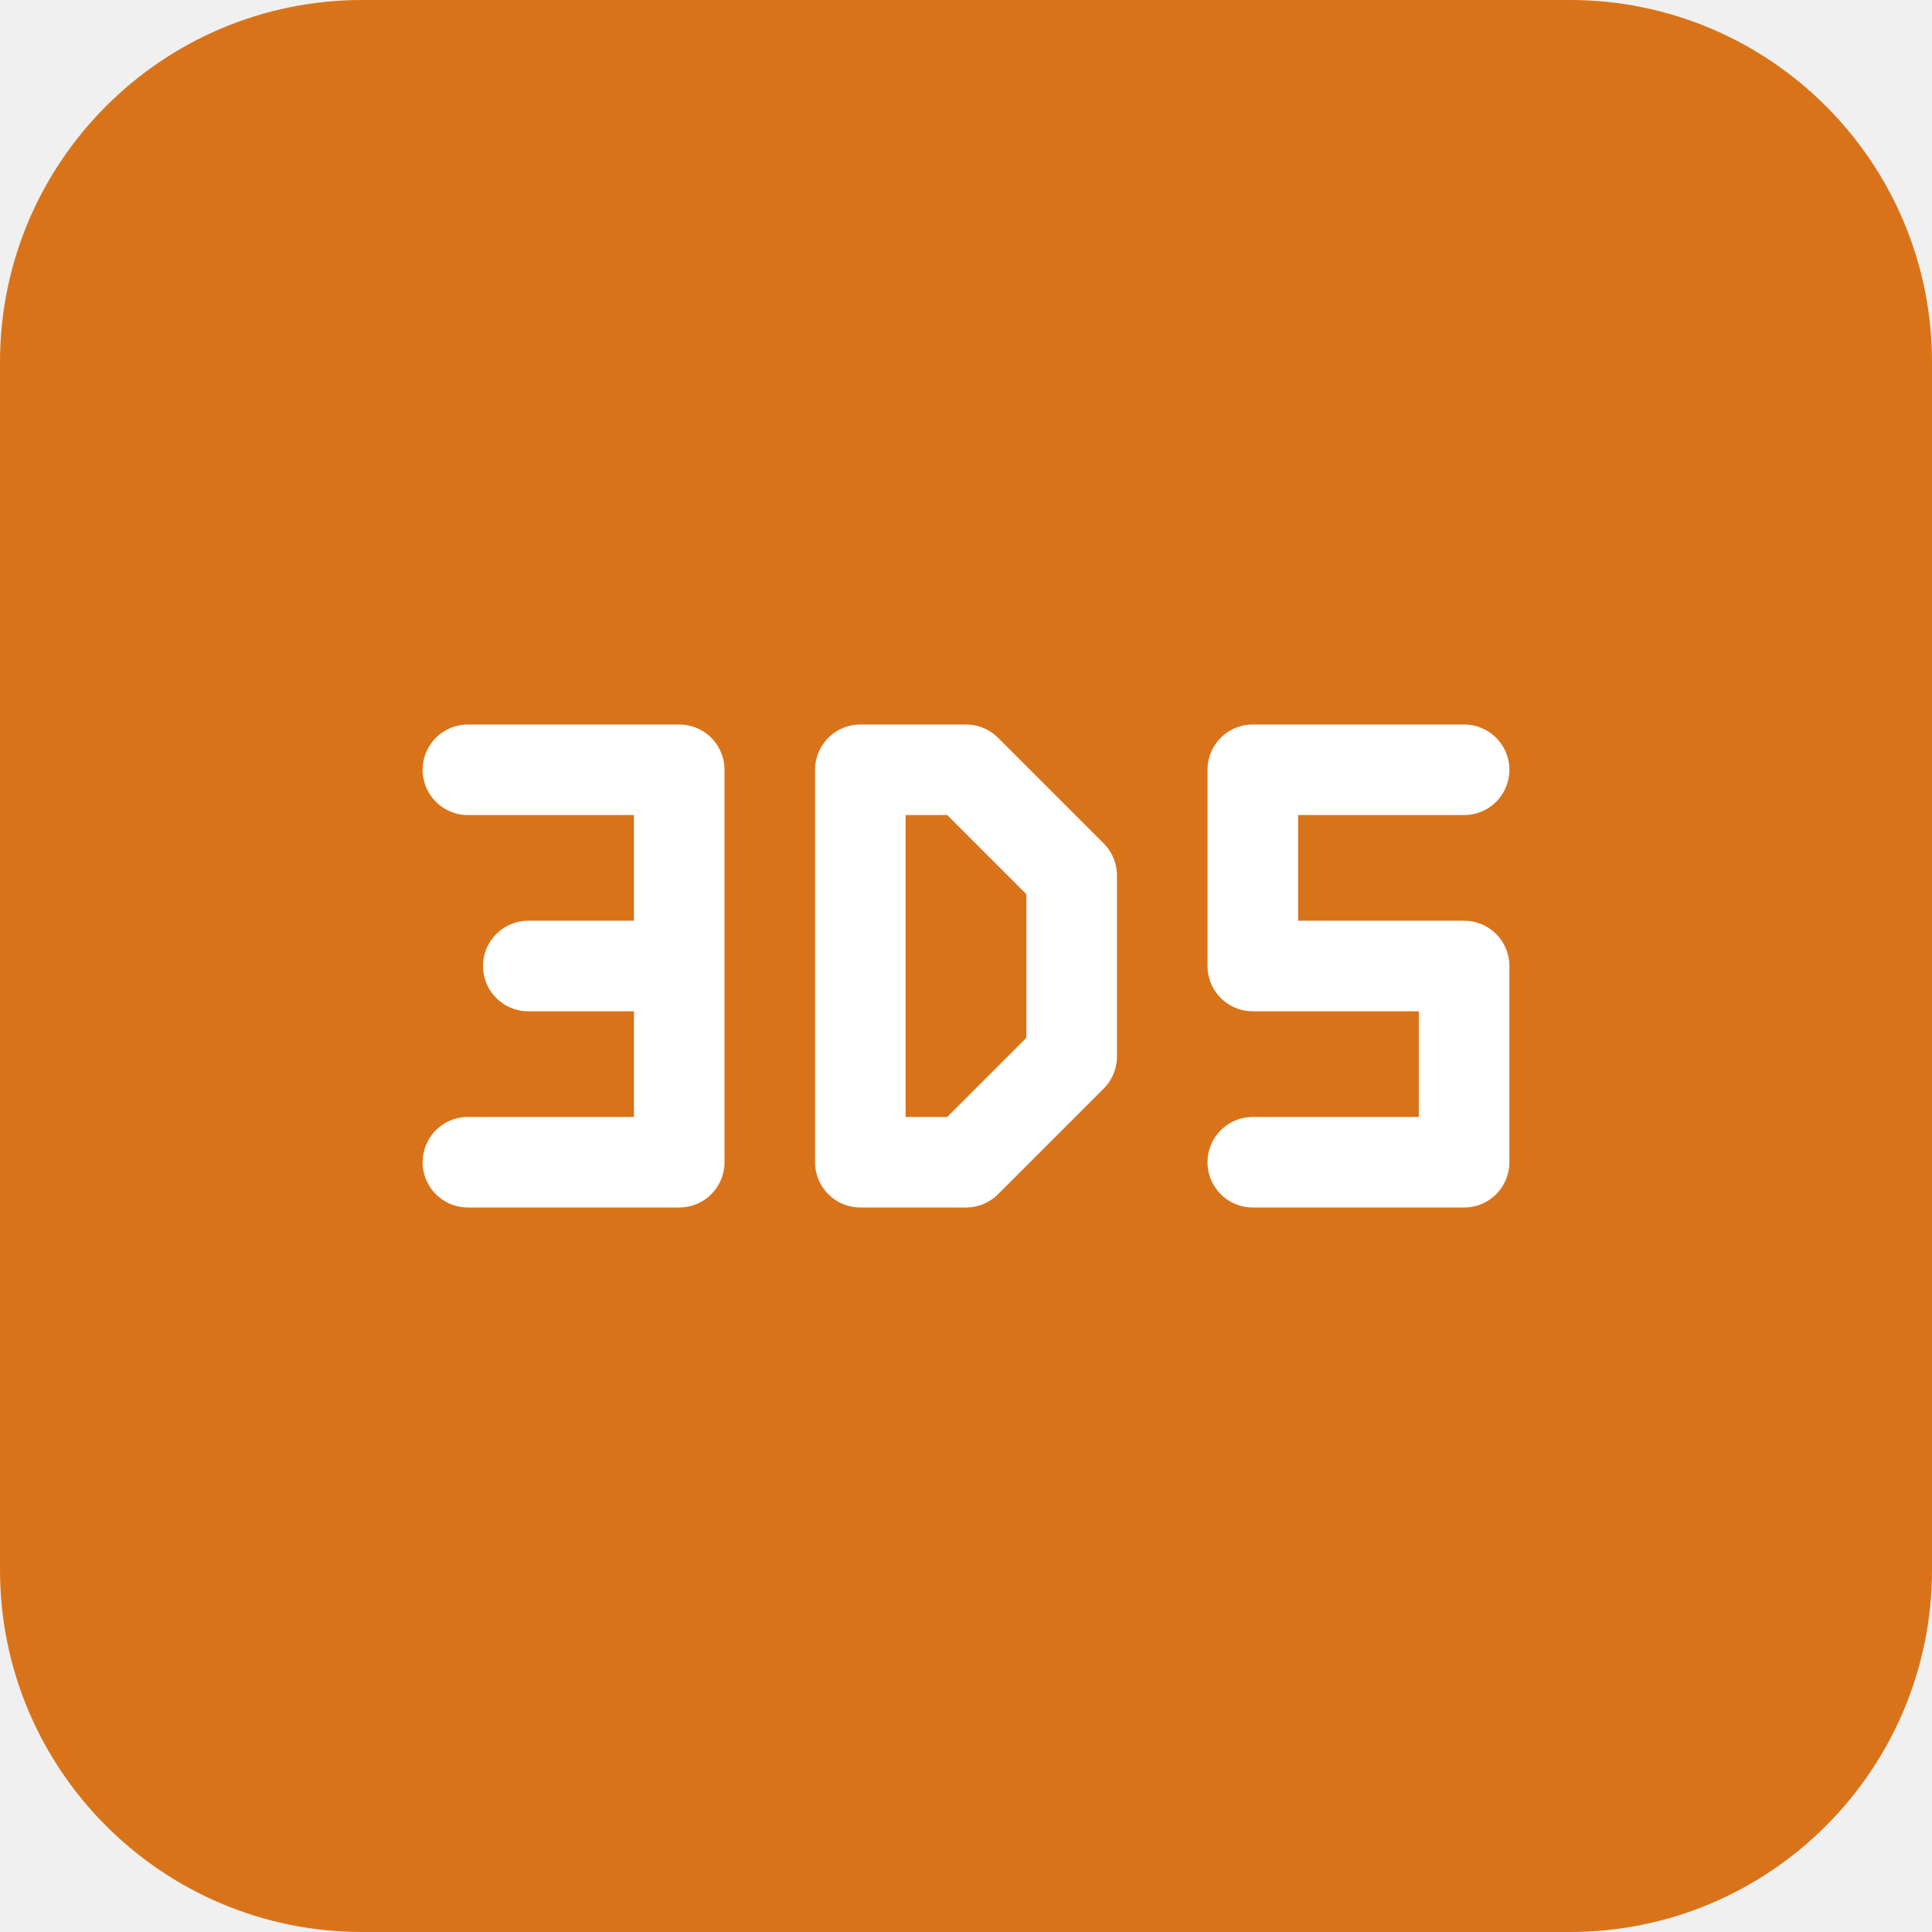
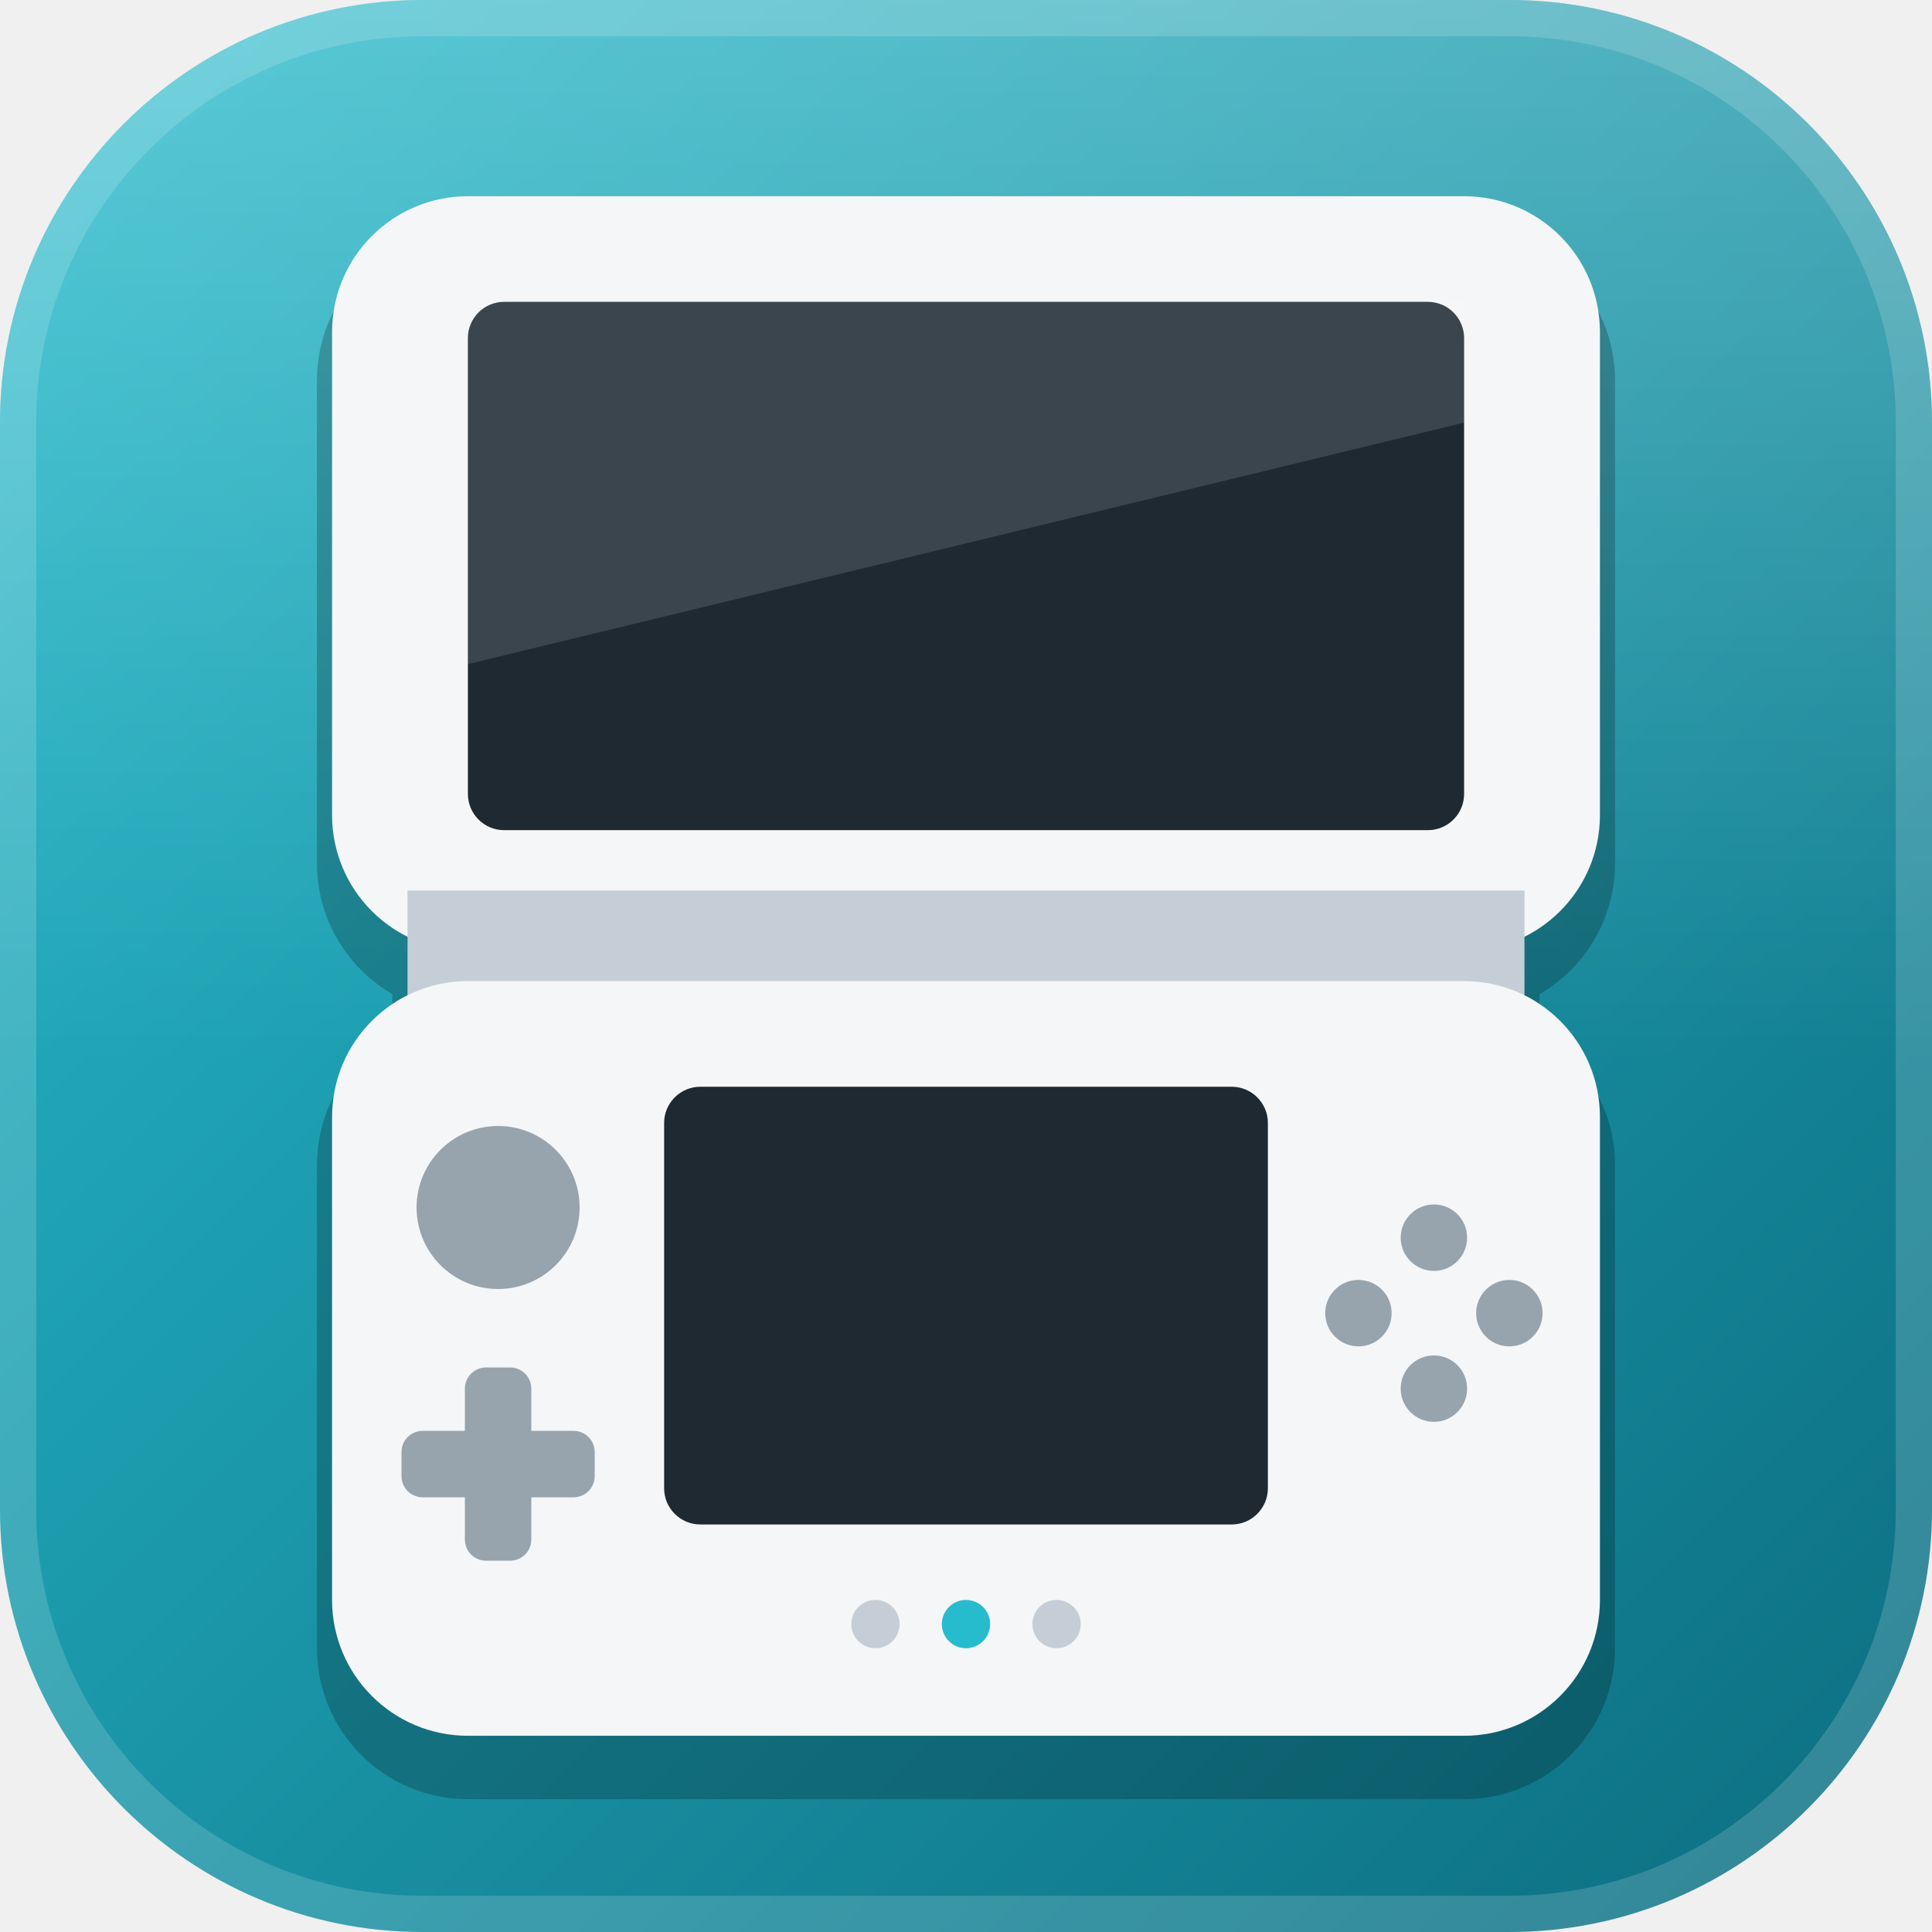
<svg xmlns="http://www.w3.org/2000/svg" viewBox="0 0 64 64" width="64" height="64">
-   <rect width="64" height="64" rx="12" fill="#d9731a" />
-   <g transform="translate(14 24)" fill="none" stroke="#fff" stroke-width="3" stroke-linecap="round" stroke-linejoin="round">
-     <path d="M1.5 1.5 H8.5 V14.5 H1.5 M3.5 8 H8.5" />
-     <path transform="translate(13 0)" d="M1.5 1.5 H5 L8.5 5 V11 L5 14.5 H1.5 Z" />
-     <path transform="translate(26 0)" d="M8.5 1.5 H1.5 V8 H8.5 V14.5 H1.5" />
+   <defs>
+     <linearGradient id="g" x1="0" y1="0" x2="1" y2="1">
+       <stop offset="0" stop-color="#27bccd" />
+       <stop offset="1" stop-color="#0c6d80" />
+     </linearGradient>
+     <linearGradient id="l" x1="0" y1="0" x2="0" y2="1">
+       <stop offset="0" stop-color="#fff" stop-opacity=".24" />
+       <stop offset=".55" stop-color="#fff" stop-opacity="0" />
+     </linearGradient>
+   </defs>
+   <rect width="64" height="64" rx="14" fill="url(#g)" />
+   <rect width="64" height="64" rx="14" fill="url(#l)" />
+   <path d="M14 .6h36A13.4 13.4 0 0 1 63.4 14v36A13.4 13.4 0 0 1 50 63.4H14A13.4 13.4 0 0 1 .6 50V14A13.4 13.4 0 0 1 14 .6z" fill="none" stroke="#fff" stroke-opacity=".16" stroke-width="1.2" />
+   <g transform="translate(0 1.6)" fill="#000" stroke="#000" opacity=".22">
+     <rect x="11" y="6.5" width="42" height="25" rx="4.5" />
+     <rect x="13.5" y="29.5" width="37" height="4" />
+     <rect x="11" y="32.5" width="42" height="25" rx="4.5" />
  </g>
+   <rect x="11" y="6.5" width="42" height="25" rx="4.5" fill="#f4f6f8" />
+   <rect x="13.5" y="29.5" width="37" height="4" fill="#c5ced6" />
+   <rect x="11" y="32.5" width="42" height="25" rx="4.5" fill="#f4f6f8" />
+   <rect x="15.5" y="10" width="33" height="17.5" rx="1.2" fill="#1e2932" />
+   <path d="M15.5 11.200a1.2 1.2 0 0 1 1.2-1.200h31.800v4L15.5 22z" fill="#fff" opacity=".13" />
+   <rect x="22" y="36" width="20" height="14.5" rx="1.2" fill="#1e2932" />
+   <circle cx="16.5" cy="40" r="2.7" fill="#97a3ad" />
+   <rect x="15.4" y="45.3" width="2.2" height="6.4" rx=".7" fill="#97a3ad" />
+   <rect x="13.3" y="47.4" width="6.4" height="2.2" rx=".7" fill="#97a3ad" />
+   <circle cx="47.5" cy="41" r="1.1" fill="#97a3ad" />
+   <circle cx="50" cy="43.5" r="1.1" fill="#97a3ad" />
+   <circle cx="47.5" cy="46" r="1.1" fill="#97a3ad" />
+   <circle cx="45" cy="43.5" r="1.1" fill="#97a3ad" />
+   <circle cx="29" cy="53.8" r=".8" fill="#c5ced6" />
+   <circle cx="32" cy="53.8" r=".8" fill="#27bccd" />
+   <circle cx="35" cy="53.8" r=".8" fill="#c5ced6" />
</svg>
